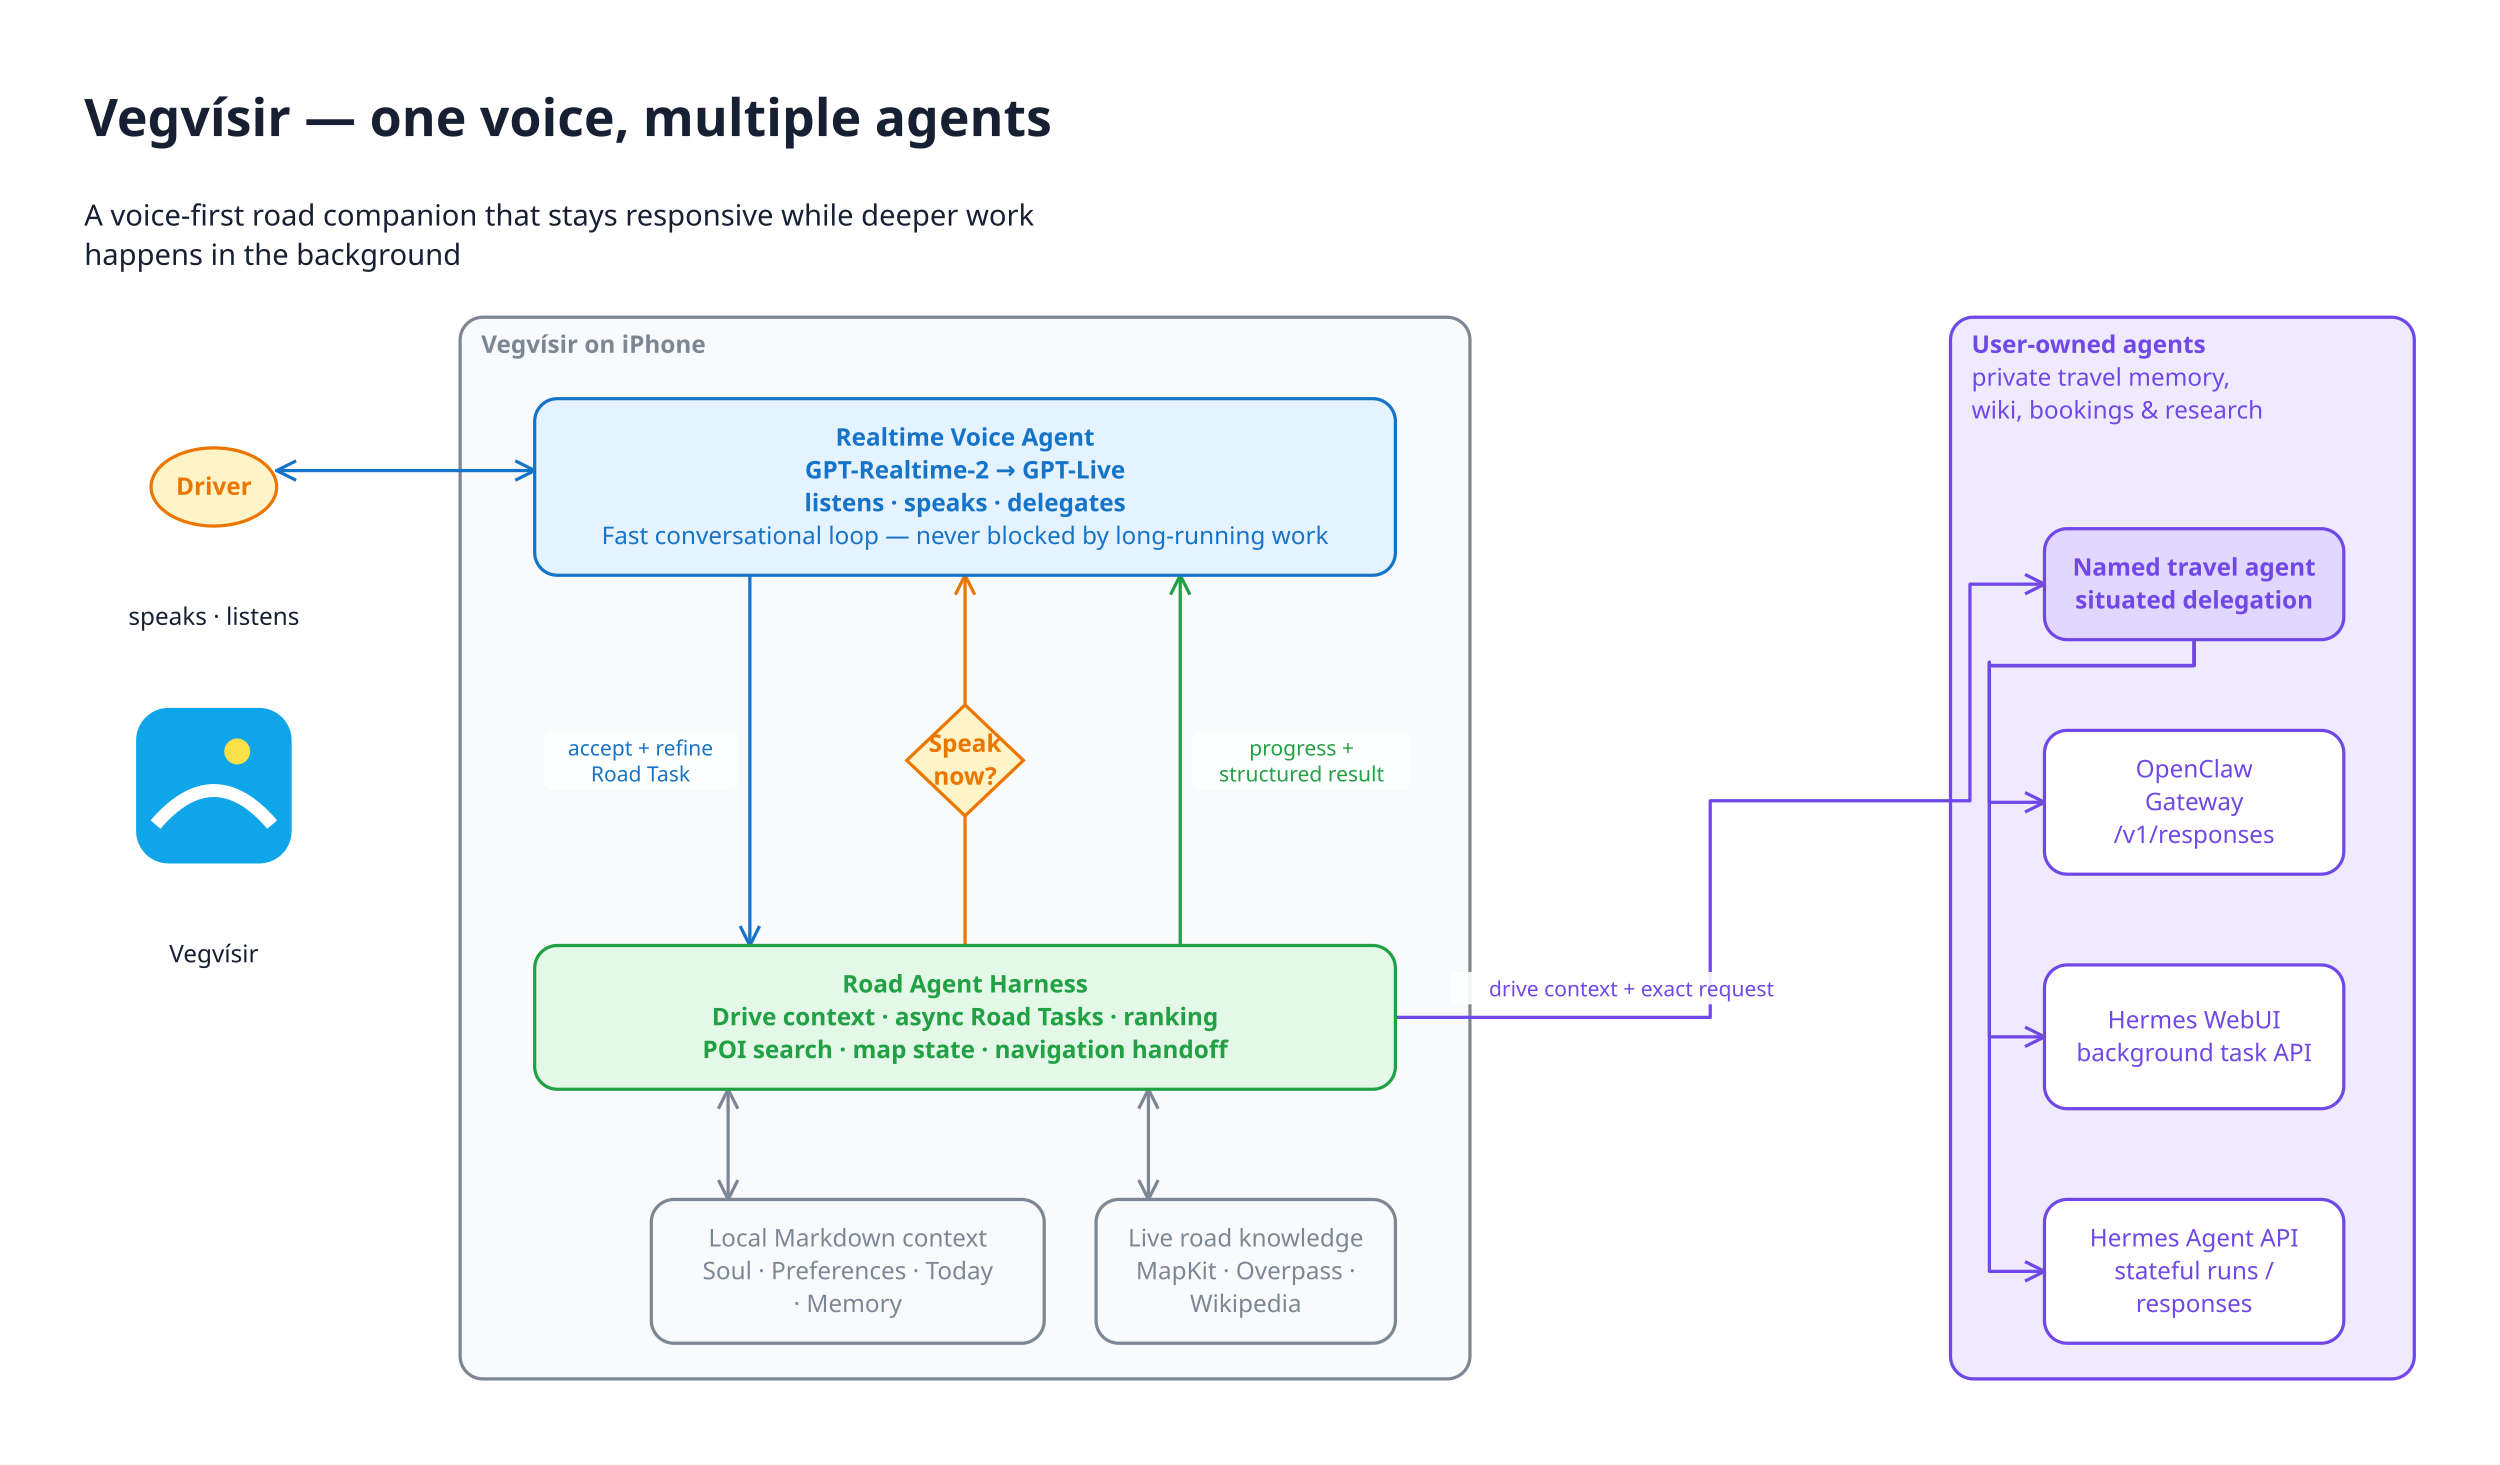
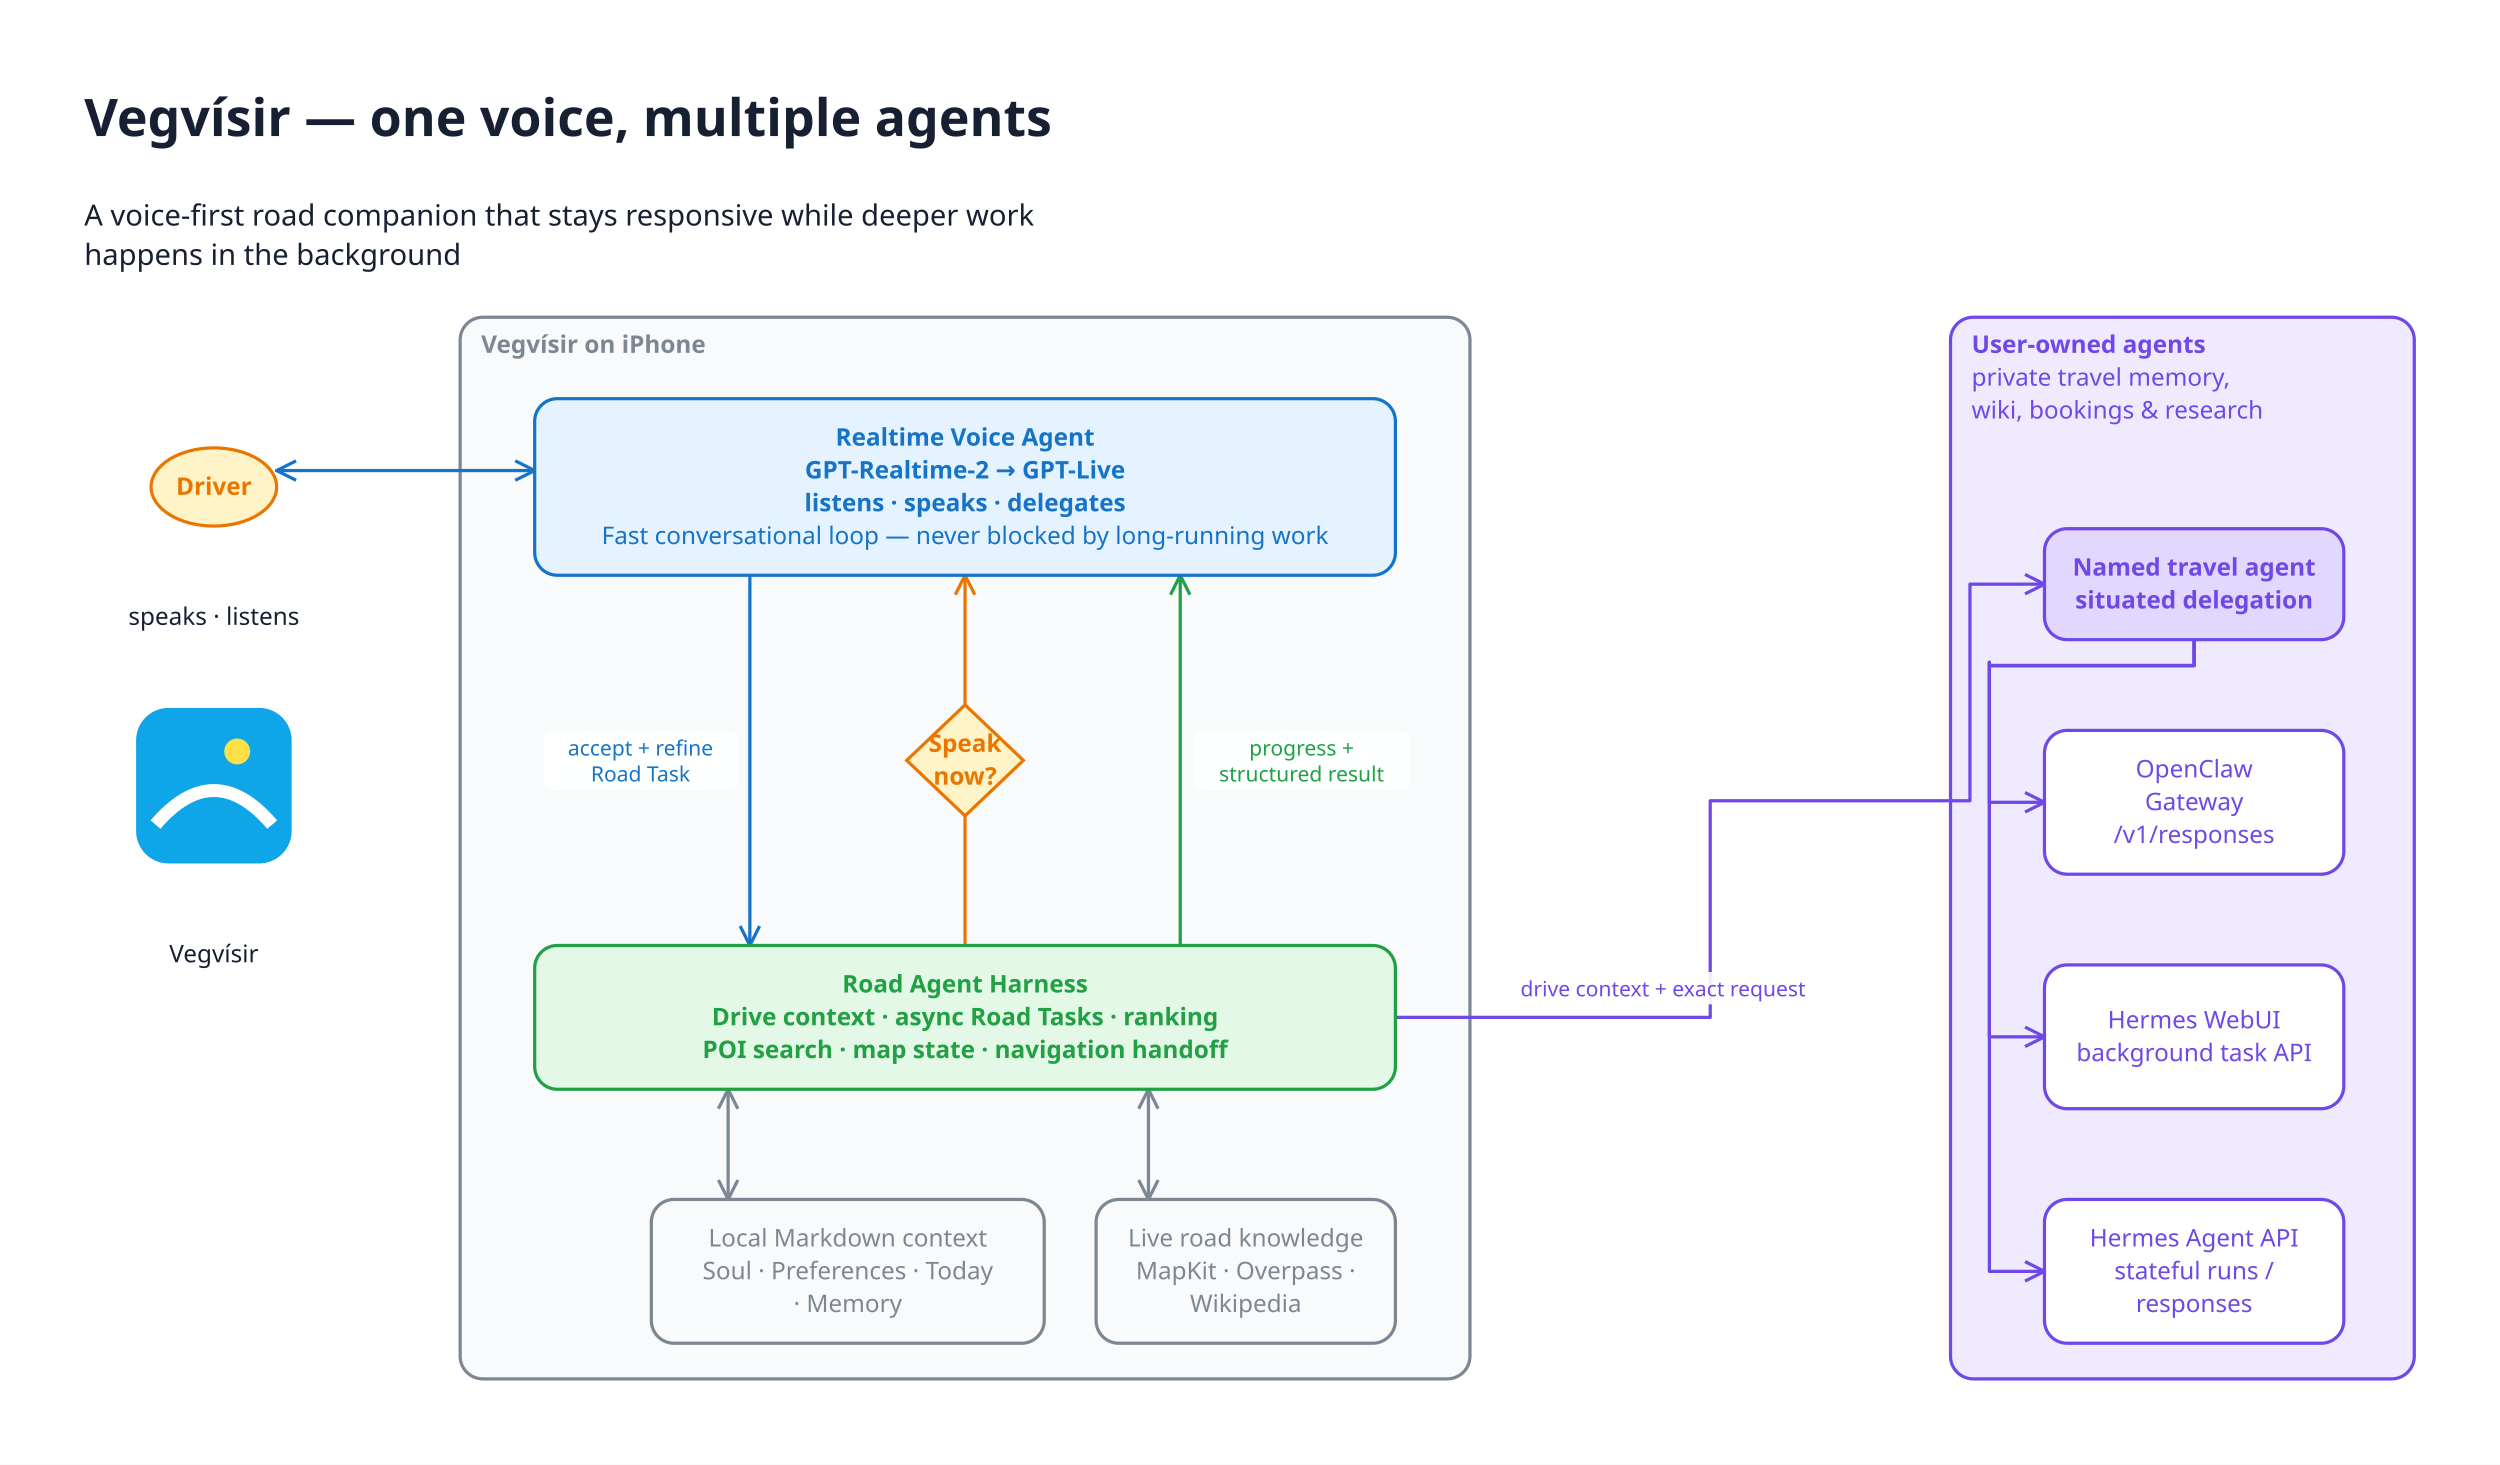
<svg xmlns="http://www.w3.org/2000/svg" width="1543" height="904" viewBox="0 0 1543 904" role="img" aria-label="vegvisir-voice-agents">
  <rect width="100%" height="100%" fill="#ffffff" />
  <g id="boundaries">
    <rect x="284" y="195.8" width="623.25" height="655.25" rx="14" fill="#f8fafc" stroke="#7d8794" stroke-width="2" />
    <rect x="1203.85" y="195.8" width="286.25" height="655.25" rx="14" fill="#f0eaff" stroke="#7048e8" stroke-width="2" />
  </g>
  <g id="corridor-dividers" />
  <g id="lines">
    <g data-line="accept-road-task">
      <polyline points="462.812,355.05 462.812,583.55" fill="none" stroke="#1674c8" stroke-width="2" stroke-linejoin="round" stroke-linecap="round" />
      <path d="M 456.812 571.55 L 462.812 583.55 L 468.812 571.55" fill="none" stroke="#1674c8" stroke-width="2" stroke-linejoin="round" />
    </g>
    <g data-line="speak">
      <polyline points="595.625,583.55 595.625,555.55 595.625,407.05 595.625,355.05" fill="none" stroke="#ea7600" stroke-width="2" stroke-linejoin="round" stroke-linecap="round" />
      <path d="M 601.625 367.05 L 595.625 355.05 L 589.625 367.05" fill="none" stroke="#ea7600" stroke-width="2" stroke-linejoin="round" />
    </g>
    <g data-line="progress">
      <polyline points="728.438,583.55 728.438,355.05" fill="none" stroke="#21a044" stroke-width="2" stroke-linejoin="round" stroke-linecap="round" />
      <path d="M 734.438 367.05 L 728.438 355.05 L 722.438 367.05" fill="none" stroke="#21a044" stroke-width="2" stroke-linejoin="round" />
    </g>
    <g data-line="local-memory">
      <polyline points="449.393,672.3 449.393,740.3" fill="none" stroke="#7d8794" stroke-width="2" stroke-linejoin="round" stroke-linecap="round" />
      <path d="M 455.393 684.3 L 449.393 672.3 L 443.393 684.3" fill="none" stroke="#7d8794" stroke-width="2" stroke-linejoin="round" />
      <path d="M 443.393 728.3 L 449.393 740.3 L 455.393 728.3" fill="none" stroke="#7d8794" stroke-width="2" stroke-linejoin="round" />
    </g>
    <g data-line="live-knowledge">
      <polyline points="708.812,672.3 708.812,740.3" fill="none" stroke="#7d8794" stroke-width="2" stroke-linejoin="round" stroke-linecap="round" />
      <path d="M 714.812 684.3 L 708.812 672.3 L 702.812 684.3" fill="none" stroke="#7d8794" stroke-width="2" stroke-linejoin="round" />
      <path d="M 702.812 728.3 L 708.812 740.3 L 714.812 728.3" fill="none" stroke="#7d8794" stroke-width="2" stroke-linejoin="round" />
    </g>
    <g data-line="to-openclaw">
      <polyline points="1354.225,394.8 1354.225,410.8 1227.85,410.8 1227.85,408.8 1227.85,495.175 1261.85,495.175" fill="none" stroke="#7048e8" stroke-width="2" stroke-linejoin="round" stroke-linecap="round" />
      <path d="M 1249.85 501.175 L 1261.85 495.175 L 1249.85 489.175" fill="none" stroke="#7048e8" stroke-width="2" stroke-linejoin="round" />
    </g>
    <g data-line="to-hermes-webui">
      <polyline points="1354.225,394.8 1354.225,410.8 1227.85,410.8 1227.85,408.8 1227.85,639.925 1261.85,639.925" fill="none" stroke="#7048e8" stroke-width="2" stroke-linejoin="round" stroke-linecap="round" />
      <path d="M 1249.85 645.925 L 1261.85 639.925 L 1249.85 633.925" fill="none" stroke="#7048e8" stroke-width="2" stroke-linejoin="round" />
    </g>
    <g data-line="to-hermes-api">
      <polyline points="1354.225,394.8 1354.225,410.8 1227.85,410.8 1227.85,408.8 1227.85,784.675 1261.85,784.675" fill="none" stroke="#7048e8" stroke-width="2" stroke-linejoin="round" stroke-linecap="round" />
      <path d="M 1249.85 790.675 L 1261.85 784.675 L 1249.85 778.675" fill="none" stroke="#7048e8" stroke-width="2" stroke-linejoin="round" />
    </g>
    <g data-line="driver-conversation">
      <polyline points="170.75,290.425 330,290.425" fill="none" stroke="#1674c8" stroke-width="2" stroke-linejoin="round" stroke-linecap="round" />
      <path d="M 182.75 284.425 L 170.75 290.425 L 182.75 296.425" fill="none" stroke="#1674c8" stroke-width="2" stroke-linejoin="round" />
      <path d="M 318 296.425 L 330 290.425 L 318 284.425" fill="none" stroke="#1674c8" stroke-width="2" stroke-linejoin="round" />
    </g>
    <g data-line="remote-delegation">
      <polyline points="861.25,627.925 1055.55,627.925 1055.55,494.237 1215.85,494.237 1215.85,360.55 1261.85,360.55" fill="none" stroke="#7048e8" stroke-width="2" stroke-linejoin="round" stroke-linecap="round" />
      <path d="M 1249.85 366.55 L 1261.85 360.55 L 1249.85 354.55" fill="none" stroke="#7048e8" stroke-width="2" stroke-linejoin="round" />
    </g>
  </g>
  <g id="objects">
    <ellipse cx="132" cy="300.55" rx="38.75" ry="24.125" fill="#fff4c7" stroke="#ea7600" stroke-width="2" />
    <g>
      <rect x="84" y="436.925" width="96" height="96" rx="20" fill="#0ea5e9" />
      <path d="M 96 508.925 Q 132 466.925 168 508.925" fill="none" stroke="#fff" stroke-width="8" />
      <circle cx="146.4" cy="463.805" r="8" fill="#fde047" />
    </g>
    <rect x="330" y="246.05" width="531.25" height="109" rx="14" fill="#e5f2ff" stroke="#1674c8" stroke-width="2" />
    <polygon points="595.625,435.05 631.625,469.3 595.625,503.55 559.625,469.3" fill="#fff4c7" stroke="#ea7600" stroke-width="2" />
    <rect x="330" y="583.55" width="531.25" height="88.75" rx="14" fill="#e3f8e7" stroke="#21a044" stroke-width="2" />
    <rect x="402" y="740.3" width="242.5" height="88.75" rx="14" fill="#f8fafc" stroke="#7d8794" stroke-width="2" />
    <rect x="676.5" y="740.3" width="184.75" height="88.75" rx="14" fill="#f8fafc" stroke="#7d8794" stroke-width="2" />
    <rect x="1261.85" y="326.3" width="184.75" height="68.5" rx="14" fill="#e2d7ff" stroke="#7048e8" stroke-width="2" />
    <rect x="1261.85" y="450.8" width="184.75" height="88.75" rx="14" fill="#ffffff" stroke="#7048e8" stroke-width="2" />
    <rect x="1261.85" y="595.55" width="184.75" height="88.75" rx="14" fill="#ffffff" stroke="#7048e8" stroke-width="2" />
    <rect x="1261.85" y="740.3" width="184.75" height="88.75" rx="14" fill="#ffffff" stroke="#7048e8" stroke-width="2" />
  </g>
  <g id="ports" />
  <g id="text">
    <text x="52" y="84" text-anchor="start" fill="#172033" font-family="ui-rounded, 'Comic Sans MS', sans-serif" font-size="32" font-weight="700">Vegvísir — one voice, multiple agents</text>
    <text x="52" y="139.2" text-anchor="start" fill="#172033" font-family="ui-rounded, 'Comic Sans MS', sans-serif" font-size="18" font-weight="450">A voice-first road companion that stays responsive while deeper work</text>
    <text x="52" y="163.5" text-anchor="start" fill="#172033" font-family="ui-rounded, 'Comic Sans MS', sans-serif" font-size="18" font-weight="450">happens in the background</text>
    <text x="132" y="305.425" text-anchor="middle" fill="#ea7600" font-family="ui-rounded, 'Comic Sans MS', sans-serif" font-size="15" font-weight="700">Driver</text>
    <text x="132" y="385.675" text-anchor="middle" fill="#172033" font-family="ui-rounded, 'Comic Sans MS', sans-serif" font-size="15" font-weight="450">speaks · listens</text>
    <text x="132" y="593.925" text-anchor="middle" fill="#172033" font-family="ui-rounded, 'Comic Sans MS', sans-serif" font-size="15" font-weight="450">Vegvísir</text>
    <text x="297" y="217.8" text-anchor="start" fill="#7d8794" font-family="ui-rounded, 'Comic Sans MS', sans-serif" font-size="15" font-weight="700">Vegvísir on iPhone</text>
    <text x="595.625" y="275.05" text-anchor="middle" fill="#1674c8" font-family="ui-rounded, 'Comic Sans MS', sans-serif" font-size="15" font-weight="700">Realtime Voice Agent</text>
    <text x="595.625" y="295.3" text-anchor="middle" fill="#1674c8" font-family="ui-rounded, 'Comic Sans MS', sans-serif" font-size="15" font-weight="700">GPT-Realtime-2 → GPT-Live</text>
    <text x="595.625" y="315.55" text-anchor="middle" fill="#1674c8" font-family="ui-rounded, 'Comic Sans MS', sans-serif" font-size="15" font-weight="700">listens · speaks · delegates</text>
    <text x="595.625" y="335.8" text-anchor="middle" fill="#1674c8" font-family="ui-rounded, 'Comic Sans MS', sans-serif" font-size="15" font-weight="450">Fast conversational loop — never blocked by long-running work</text>
    <text x="595.625" y="464.05" text-anchor="middle" fill="#ea7600" font-family="ui-rounded, 'Comic Sans MS', sans-serif" font-size="15" font-weight="700">Speak</text>
    <text x="595.625" y="484.3" text-anchor="middle" fill="#ea7600" font-family="ui-rounded, 'Comic Sans MS', sans-serif" font-size="15" font-weight="700">now?</text>
    <text x="595.625" y="612.55" text-anchor="middle" fill="#21a044" font-family="ui-rounded, 'Comic Sans MS', sans-serif" font-size="15" font-weight="700">Road Agent Harness</text>
    <text x="595.625" y="632.8" text-anchor="middle" fill="#21a044" font-family="ui-rounded, 'Comic Sans MS', sans-serif" font-size="15" font-weight="700">Drive context · async Road Tasks · ranking</text>
    <text x="595.625" y="653.05" text-anchor="middle" fill="#21a044" font-family="ui-rounded, 'Comic Sans MS', sans-serif" font-size="15" font-weight="700">POI search · map state · navigation handoff</text>
    <text x="523.25" y="769.3" text-anchor="middle" fill="#7d8794" font-family="ui-rounded, 'Comic Sans MS', sans-serif" font-size="15" font-weight="450">Local Markdown context</text>
    <text x="523.25" y="789.55" text-anchor="middle" fill="#7d8794" font-family="ui-rounded, 'Comic Sans MS', sans-serif" font-size="15" font-weight="450">Soul · Preferences · Today</text>
    <text x="523.25" y="809.8" text-anchor="middle" fill="#7d8794" font-family="ui-rounded, 'Comic Sans MS', sans-serif" font-size="15" font-weight="450">· Memory</text>
    <text x="768.875" y="769.3" text-anchor="middle" fill="#7d8794" font-family="ui-rounded, 'Comic Sans MS', sans-serif" font-size="15" font-weight="450">Live road knowledge</text>
    <text x="768.875" y="789.55" text-anchor="middle" fill="#7d8794" font-family="ui-rounded, 'Comic Sans MS', sans-serif" font-size="15" font-weight="450">MapKit · Overpass ·</text>
    <text x="768.875" y="809.8" text-anchor="middle" fill="#7d8794" font-family="ui-rounded, 'Comic Sans MS', sans-serif" font-size="15" font-weight="450">Wikipedia</text>
    <text x="1216.85" y="217.8" text-anchor="start" fill="#7048e8" font-family="ui-rounded, 'Comic Sans MS', sans-serif" font-size="15" font-weight="700">User-owned agents</text>
    <text x="1216.85" y="238.05" text-anchor="start" fill="#7048e8" font-family="ui-rounded, 'Comic Sans MS', sans-serif" font-size="15" font-weight="450">private travel memory,</text>
    <text x="1216.85" y="258.3" text-anchor="start" fill="#7048e8" font-family="ui-rounded, 'Comic Sans MS', sans-serif" font-size="15" font-weight="450">wiki, bookings &amp; research</text>
    <text x="1354.225" y="355.3" text-anchor="middle" fill="#7048e8" font-family="ui-rounded, 'Comic Sans MS', sans-serif" font-size="15" font-weight="700">Named travel agent</text>
    <text x="1354.225" y="375.55" text-anchor="middle" fill="#7048e8" font-family="ui-rounded, 'Comic Sans MS', sans-serif" font-size="15" font-weight="700">situated delegation</text>
    <text x="1354.225" y="479.8" text-anchor="middle" fill="#7048e8" font-family="ui-rounded, 'Comic Sans MS', sans-serif" font-size="15" font-weight="450">OpenClaw</text>
    <text x="1354.225" y="500.05" text-anchor="middle" fill="#7048e8" font-family="ui-rounded, 'Comic Sans MS', sans-serif" font-size="15" font-weight="450">Gateway</text>
    <text x="1354.225" y="520.3" text-anchor="middle" fill="#7048e8" font-family="ui-rounded, 'Comic Sans MS', sans-serif" font-size="15" font-weight="450">/v1/responses</text>
    <text x="1354.225" y="634.675" text-anchor="middle" fill="#7048e8" font-family="ui-rounded, 'Comic Sans MS', sans-serif" font-size="15" font-weight="450">Hermes WebUI</text>
    <text x="1354.225" y="654.925" text-anchor="middle" fill="#7048e8" font-family="ui-rounded, 'Comic Sans MS', sans-serif" font-size="15" font-weight="450">background task API</text>
    <text x="1354.225" y="769.3" text-anchor="middle" fill="#7048e8" font-family="ui-rounded, 'Comic Sans MS', sans-serif" font-size="15" font-weight="450">Hermes Agent API</text>
    <text x="1354.225" y="789.55" text-anchor="middle" fill="#7048e8" font-family="ui-rounded, 'Comic Sans MS', sans-serif" font-size="15" font-weight="450">stateful runs /</text>
    <text x="1354.225" y="809.8" text-anchor="middle" fill="#7048e8" font-family="ui-rounded, 'Comic Sans MS', sans-serif" font-size="15" font-weight="450">responses</text>
    <g>
      <rect x="335.812" y="451.3" width="119" height="36" rx="4" fill="#ffffff" fill-opacity=".9" />
      <text x="395.312" y="466.3" text-anchor="middle" font-family="ui-rounded, sans-serif" font-size="13" fill="#1674c8">accept + refine</text>
      <text x="395.312" y="482.3" text-anchor="middle" font-family="ui-rounded, sans-serif" font-size="13" fill="#1674c8">Road Task</text>
    </g>
    <g>
      <rect x="736.438" y="451.3" width="133.8" height="36" rx="4" fill="#ffffff" fill-opacity=".9" />
      <text x="803.337" y="466.3" text-anchor="middle" font-family="ui-rounded, sans-serif" font-size="13" fill="#21a044">progress +</text>
      <text x="803.337" y="482.3" text-anchor="middle" font-family="ui-rounded, sans-serif" font-size="13" fill="#21a044">structured result</text>
    </g>
    <g>
-       <rect x="895.675" y="599.925" width="222.6" height="20" rx="4" fill="#ffffff" fill-opacity=".9" />
-       <text x="1006.975" y="614.925" text-anchor="middle" font-family="ui-rounded, sans-serif" font-size="13" fill="#7048e8">drive context + exact request</text>
+       <rect x="915.105" y="599.925" width="222.6" height="20" rx="4" fill="#ffffff" fill-opacity=".9" />
+       <text x="1026.405" y="614.925" text-anchor="middle" font-family="ui-rounded, sans-serif" font-size="13" fill="#7048e8">drive context + exact request</text>
    </g>
  </g>
</svg>
